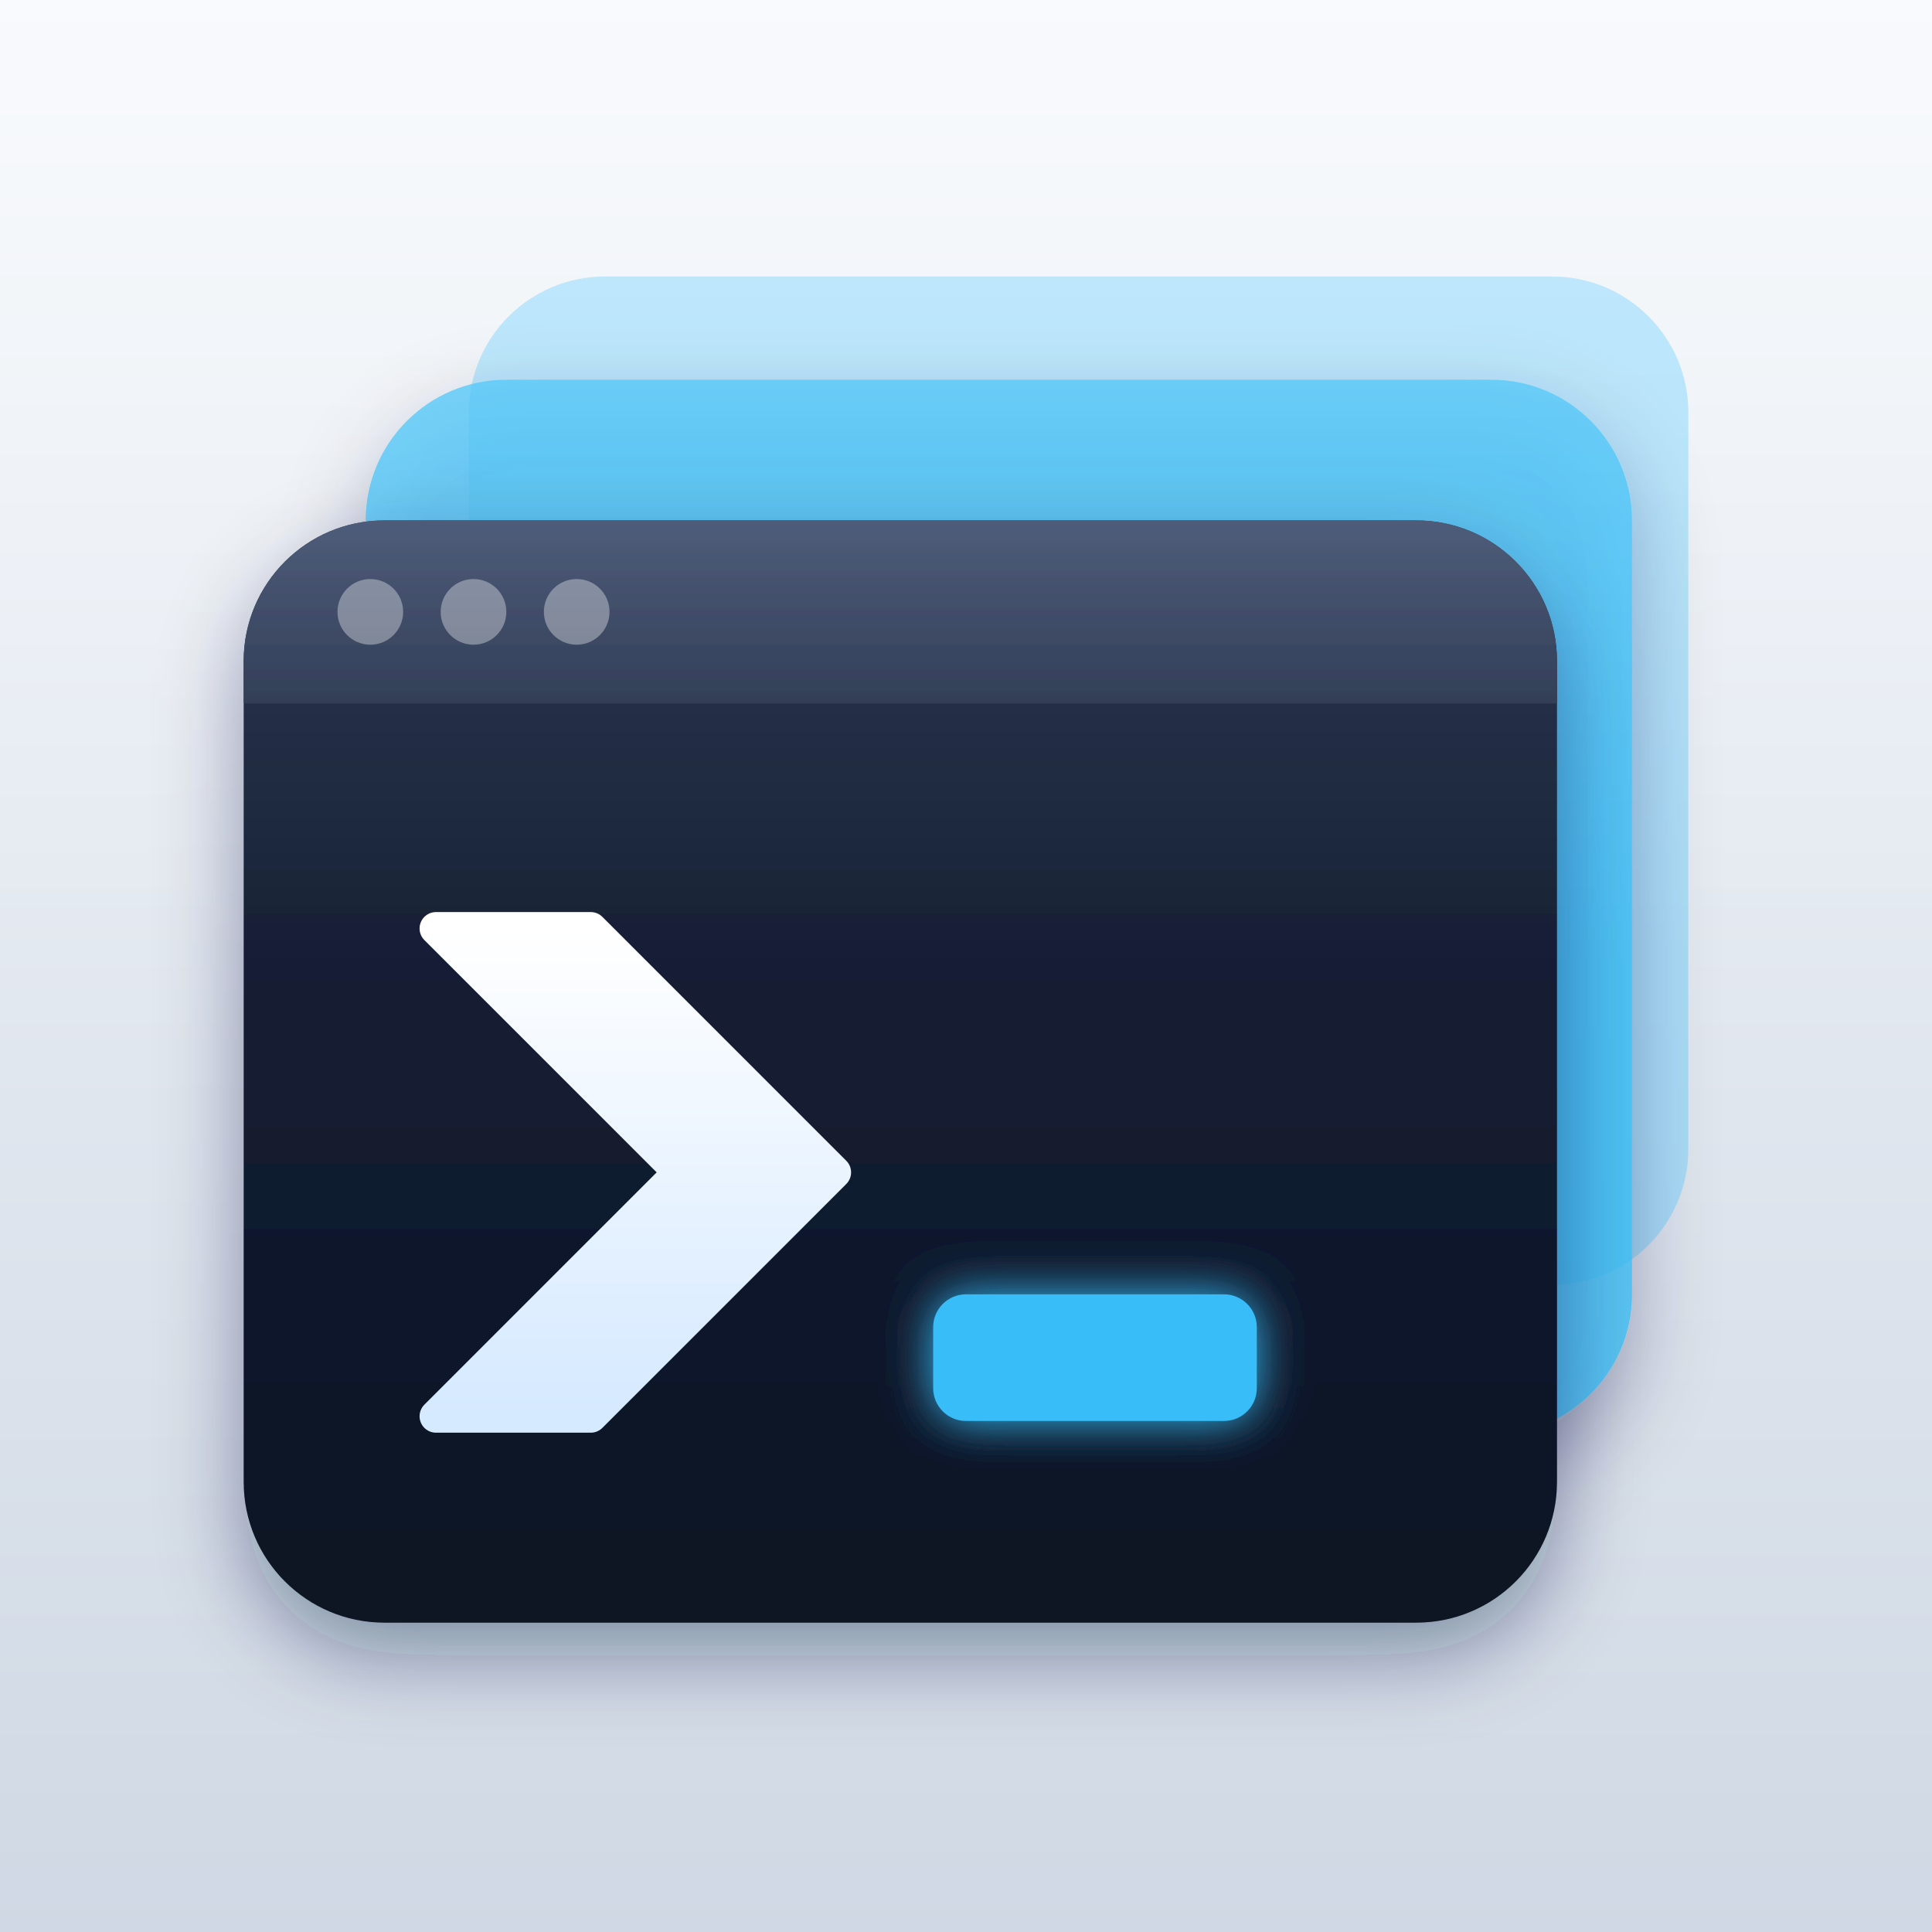
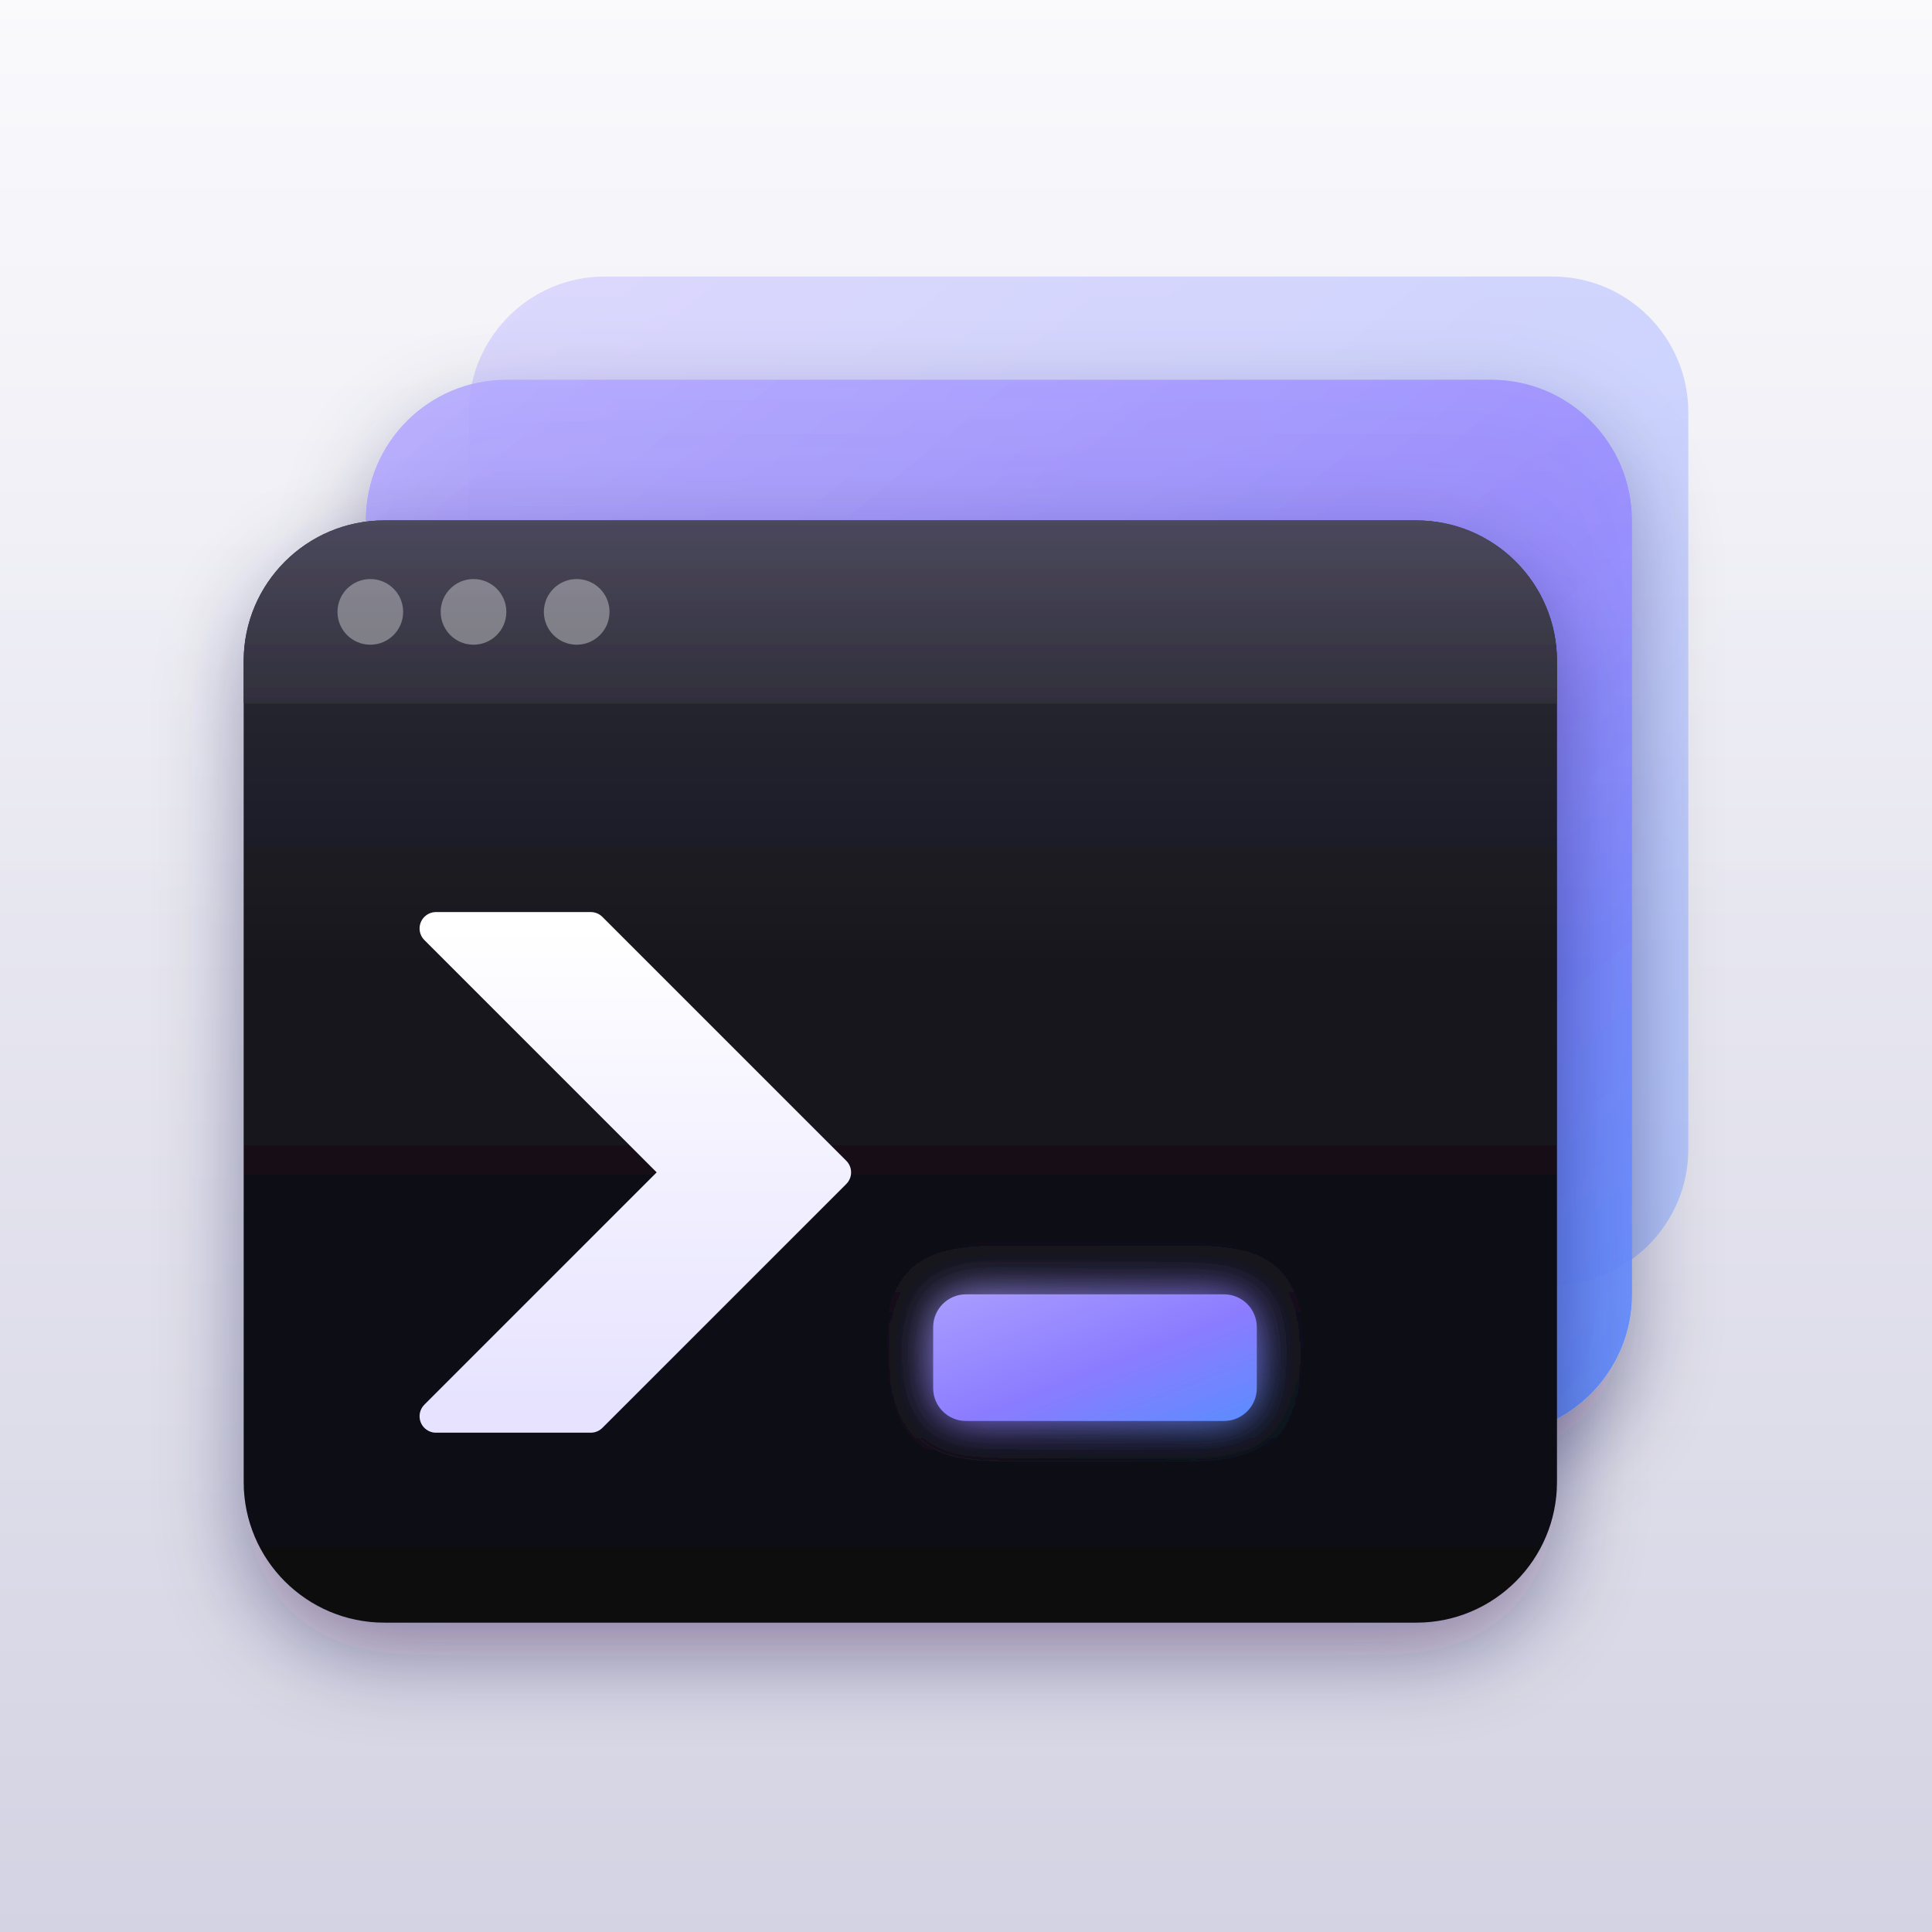
<svg xmlns="http://www.w3.org/2000/svg" width="1024" height="1024" viewBox="0 0 1024 1024">
  <defs>
    <linearGradient id="bg" x1="0" y1="0" x2="0" y2="1">
-       <stop offset="0" stop-color="#f7f9fc" />
-       <stop offset="1" stop-color="#cfd8e4" />
+       <stop offset="0" stop-color="#f8f8fc" />
+       <stop offset="1" stop-color="#d4d3e3" />
    </linearGradient>
    <linearGradient id="sheen" x1="0" y1="0" x2="0" y2="1">
      <stop offset="0" stop-color="#fff" stop-opacity="0.22" />
      <stop offset="0.5" stop-color="#fff" stop-opacity="0" />
    </linearGradient>
    <filter id="iconShadow" x="-10%" y="-10%" width="120%" height="125%">
      <feDropShadow dx="0" dy="12" stdDeviation="14" flood-color="#000" flood-opacity="0.30" />
    </filter>
    <filter id="glyphShadow" x="-20%" y="-20%" width="140%" height="150%">
-       <feDropShadow dx="0" dy="14" stdDeviation="18" flood-color="#041a3d" flood-opacity="0.40" />
+       <feDropShadow dx="0" dy="14" stdDeviation="18" flood-color="#160b3d" flood-opacity="0.40" />
    </filter>
    <clipPath id="bodyClip">
      <path d="M924.0 376.0 L924.0 339.6 L923.9 324.5 L923.8 312.9 L923.7 303.1 L923.5 294.5 L923.2 286.8 L923.0 279.7 L922.7 273.1 L922.3 266.9 L921.9 261.0 L921.5 255.5 L921.0 250.2 L920.4 245.1 L919.9 240.3 L919.3 235.6 L918.6 231.1 L917.9 226.8 L917.2 222.6 L916.4 218.5 L915.5 214.6 L914.7 210.8 L913.8 207.1 L912.8 203.5 L911.8 200.0 L910.8 196.6 L909.7 193.3 L908.5 190.0 L907.3 186.9 L906.1 183.8 L904.8 180.9 L903.5 177.9 L902.2 175.1 L900.8 172.3 L899.3 169.6 L897.8 167.0 L896.2 164.4 L894.6 161.9 L893.0 159.4 L891.3 157.1 L889.6 154.7 L887.8 152.5 L885.9 150.2 L884.0 148.1 L882.1 146.0 L880.1 143.9 L878.0 141.9 L875.9 140.0 L873.8 138.1 L871.5 136.2 L869.3 134.4 L866.9 132.7 L864.6 131.0 L862.1 129.4 L859.6 127.8 L857.0 126.2 L854.4 124.7 L851.7 123.2 L848.9 121.8 L846.1 120.5 L843.1 119.2 L840.2 117.9 L837.1 116.7 L834.0 115.5 L830.7 114.3 L827.4 113.2 L824.0 112.2 L820.5 111.2 L816.9 110.2 L813.2 109.3 L809.4 108.5 L805.5 107.6 L801.4 106.8 L797.2 106.1 L792.9 105.4 L788.4 104.7 L783.7 104.1 L778.9 103.6 L773.8 103.0 L768.5 102.5 L763.0 102.1 L757.1 101.7 L750.9 101.3 L744.3 101.0 L737.2 100.8 L729.5 100.5 L720.9 100.3 L711.1 100.2 L699.5 100.1 L684.4 100.0 L648.0 100.0 L376.0 100.0 L339.6 100.0 L324.5 100.1 L312.9 100.2 L303.1 100.3 L294.5 100.5 L286.8 100.8 L279.7 101.0 L273.1 101.3 L266.9 101.7 L261.0 102.1 L255.5 102.5 L250.2 103.0 L245.1 103.6 L240.3 104.1 L235.6 104.7 L231.1 105.4 L226.8 106.1 L222.6 106.8 L218.5 107.6 L214.6 108.5 L210.8 109.3 L207.1 110.2 L203.5 111.2 L200.0 112.2 L196.6 113.2 L193.3 114.3 L190.0 115.5 L186.9 116.7 L183.8 117.9 L180.9 119.2 L177.9 120.5 L175.1 121.8 L172.3 123.2 L169.6 124.7 L167.0 126.2 L164.4 127.8 L161.9 129.4 L159.4 131.0 L157.1 132.7 L154.7 134.4 L152.5 136.2 L150.2 138.1 L148.1 140.0 L146.0 141.9 L143.9 143.9 L141.9 146.0 L140.0 148.1 L138.1 150.2 L136.2 152.5 L134.4 154.7 L132.7 157.1 L131.0 159.4 L129.4 161.9 L127.8 164.4 L126.2 167.0 L124.7 169.6 L123.2 172.3 L121.8 175.1 L120.5 177.9 L119.2 180.9 L117.9 183.8 L116.7 186.9 L115.5 190.0 L114.3 193.3 L113.2 196.6 L112.2 200.0 L111.2 203.5 L110.2 207.1 L109.3 210.8 L108.5 214.6 L107.6 218.5 L106.8 222.6 L106.1 226.8 L105.4 231.1 L104.7 235.6 L104.1 240.3 L103.6 245.1 L103.0 250.2 L102.5 255.5 L102.1 261.0 L101.7 266.9 L101.3 273.1 L101.0 279.7 L100.8 286.8 L100.5 294.5 L100.3 303.1 L100.2 312.9 L100.1 324.5 L100.0 339.6 L100.0 376.0 L100.0 648.0 L100.0 684.4 L100.1 699.5 L100.2 711.1 L100.3 720.9 L100.5 729.5 L100.8 737.2 L101.0 744.3 L101.3 750.9 L101.7 757.1 L102.1 763.0 L102.5 768.5 L103.0 773.8 L103.6 778.9 L104.1 783.7 L104.7 788.4 L105.4 792.9 L106.1 797.2 L106.8 801.4 L107.6 805.5 L108.5 809.4 L109.3 813.2 L110.2 816.9 L111.2 820.5 L112.2 824.0 L113.2 827.4 L114.3 830.7 L115.5 834.0 L116.7 837.1 L117.9 840.2 L119.2 843.1 L120.5 846.1 L121.8 848.9 L123.2 851.7 L124.7 854.4 L126.2 857.0 L127.8 859.6 L129.4 862.1 L131.0 864.6 L132.7 866.9 L134.4 869.3 L136.2 871.5 L138.1 873.8 L140.0 875.9 L141.9 878.0 L143.9 880.1 L146.0 882.1 L148.1 884.0 L150.2 885.9 L152.5 887.8 L154.7 889.6 L157.1 891.3 L159.4 893.0 L161.9 894.6 L164.4 896.2 L167.0 897.8 L169.6 899.3 L172.3 900.8 L175.1 902.2 L177.9 903.5 L180.9 904.8 L183.8 906.1 L186.9 907.3 L190.0 908.5 L193.3 909.7 L196.6 910.8 L200.0 911.8 L203.5 912.8 L207.1 913.8 L210.8 914.7 L214.6 915.5 L218.5 916.4 L222.6 917.2 L226.8 917.9 L231.1 918.6 L235.6 919.3 L240.3 919.9 L245.1 920.4 L250.2 921.0 L255.5 921.5 L261.0 921.9 L266.9 922.3 L273.1 922.7 L279.7 923.0 L286.8 923.2 L294.5 923.5 L303.1 923.7 L312.9 923.8 L324.5 923.9 L339.6 924.0 L376.0 924.0 L648.0 924.0 L684.4 924.0 L699.5 923.9 L711.1 923.8 L720.9 923.7 L729.5 923.5 L737.2 923.2 L744.3 923.0 L750.9 922.7 L757.1 922.3 L763.0 921.9 L768.5 921.5 L773.8 921.0 L778.9 920.4 L783.7 919.9 L788.4 919.3 L792.9 918.6 L797.2 917.9 L801.4 917.2 L805.5 916.4 L809.4 915.5 L813.2 914.7 L816.9 913.8 L820.5 912.8 L824.0 911.8 L827.4 910.8 L830.7 909.7 L834.0 908.5 L837.1 907.3 L840.2 906.1 L843.1 904.8 L846.1 903.5 L848.9 902.2 L851.7 900.8 L854.4 899.3 L857.0 897.8 L859.6 896.2 L862.1 894.6 L864.6 893.0 L866.9 891.3 L869.3 889.6 L871.5 887.8 L873.8 885.9 L875.9 884.0 L878.0 882.1 L880.1 880.1 L882.1 878.0 L884.0 875.9 L885.9 873.8 L887.8 871.5 L889.6 869.3 L891.3 866.9 L893.0 864.6 L894.6 862.1 L896.2 859.6 L897.8 857.0 L899.3 854.4 L900.8 851.7 L902.2 848.9 L903.5 846.1 L904.8 843.1 L906.1 840.2 L907.3 837.1 L908.5 834.0 L909.7 830.7 L910.8 827.4 L911.8 824.0 L912.8 820.5 L913.8 816.9 L914.7 813.2 L915.5 809.4 L916.4 805.5 L917.2 801.4 L917.9 797.2 L918.6 792.9 L919.3 788.4 L919.9 783.7 L920.4 778.9 L921.0 773.8 L921.5 768.5 L921.9 763.0 L922.3 757.1 L922.7 750.9 L923.0 744.3 L923.2 737.2 L923.5 729.5 L923.7 720.9 L923.8 711.1 L923.9 699.5 L924.0 684.4 L924.0 648.0 Z" />
    </clipPath>
    <linearGradient id="screen" x1="0" y1="0" x2="0" y2="1">
-       <stop offset="0" stop-color="#1c2740" />
-       <stop offset="1" stop-color="#0a1222" />
+       <stop offset="0" stop-color="#1b1a26" />
+       <stop offset="1" stop-color="#0b0b10" />
    </linearGradient>
    <linearGradient id="bar" x1="0" y1="0" x2="0" y2="1">
-       <stop offset="0" stop-color="#3a4a6b" />
-       <stop offset="1" stop-color="#26324d" />
+       <stop offset="0" stop-color="#36344a" />
+       <stop offset="1" stop-color="#24232f" />
    </linearGradient>
    <linearGradient id="paper" x1="0" y1="0" x2="0" y2="1">
      <stop offset="0" stop-color="#ffffff" />
      <stop offset="1" stop-color="#e3eefa" />
    </linearGradient>
    <linearGradient id="paperBar" x1="0" y1="0" x2="0" y2="1">
      <stop offset="0" stop-color="#f3f7fc" />
      <stop offset="1" stop-color="#dbe6f3" />
    </linearGradient>
    <linearGradient id="glyphW" x1="0" y1="0" x2="0" y2="1">
      <stop offset="0" stop-color="#ffffff" />
-       <stop offset="1" stop-color="#d5e9ff" />
+       <stop offset="1" stop-color="#e6e2ff" />
    </linearGradient>
    <filter id="glow" x="-50%" y="-100%" width="200%" height="300%">
      <feGaussianBlur stdDeviation="10" result="b" />
      <feMerge>
        <feMergeNode in="b" />
        <feMergeNode in="SourceGraphic" />
      </feMerge>
    </filter>
    <clipPath id="win">
      <rect x="212" y="262" width="600" height="500" rx="64" />
    </clipPath>
+     <linearGradient id="accent" x1="0" y1="0" x2="1" y2="1">
+       <stop offset="0" stop-color="#a99dff" />
+       <stop offset="0.55" stop-color="#8b7cff" />
+       <stop offset="1" stop-color="#5b8cff" />
+     </linearGradient>
+     <linearGradient id="accentSoft" x1="0" y1="0" x2="1" y2="1">
+       <stop offset="0" stop-color="#c9c1ff" />
+       <stop offset="1" stop-color="#9db8ff" />
+     </linearGradient>
  </defs>
  <rect width="1024" height="1024" fill="url(#bg)" />
  <g>
    <g transform="translate(512 512) scale(1.243) translate(-512 -512)">
      <g transform="translate(0 22)">
-         <rect x="300" y="196" width="520" height="430" rx="58" fill="#7dd3fc" fill-opacity="0.55" />
-         <rect x="256" y="240" width="540" height="450" rx="60" fill="#38bdf8" fill-opacity="0.75" filter="url(#glyphShadow)" />
+         <rect x="300" y="196" width="520" height="430" rx="58" fill="url(#accentSoft)" fill-opacity="0.7" />
+         <rect x="256" y="240" width="540" height="450" rx="60" fill="url(#accent)" fill-opacity="0.9" filter="url(#glyphShadow)" />
        <g filter="url(#glyphShadow)">
          <rect x="204" y="300" width="560" height="470" rx="60" fill="url(#screen)" />
          <path d="M204 378 V360 A60 60 0 0 1 264 300 H704 A60 60 0 0 1 764 360 V378 Z" fill="url(#bar)" />
          <g fill="#ffffff" fill-opacity="0.35">
            <circle cx="258" cy="339.0" r="14" />
            <circle cx="302" cy="339.0" r="14" />
            <circle cx="346" cy="339.0" r="14" />
          </g>
          <path d="M286 474 L352 474 L456 578 L352 682 L286 682 L390 578 Z" fill="url(#glyphW)" stroke="url(#glyphW)" stroke-width="14" stroke-linejoin="round" />
-           <rect x="498" y="630" width="138" height="54" rx="14" fill="#38bdf8" filter="url(#glow)" />
+           <rect x="498" y="630" width="138" height="54" rx="14" fill="url(#accent)" filter="url(#glow)" />
        </g>
      </g>
    </g>
    <rect width="1024" height="1024" fill="url(#sheen)" />
  </g>
</svg>
